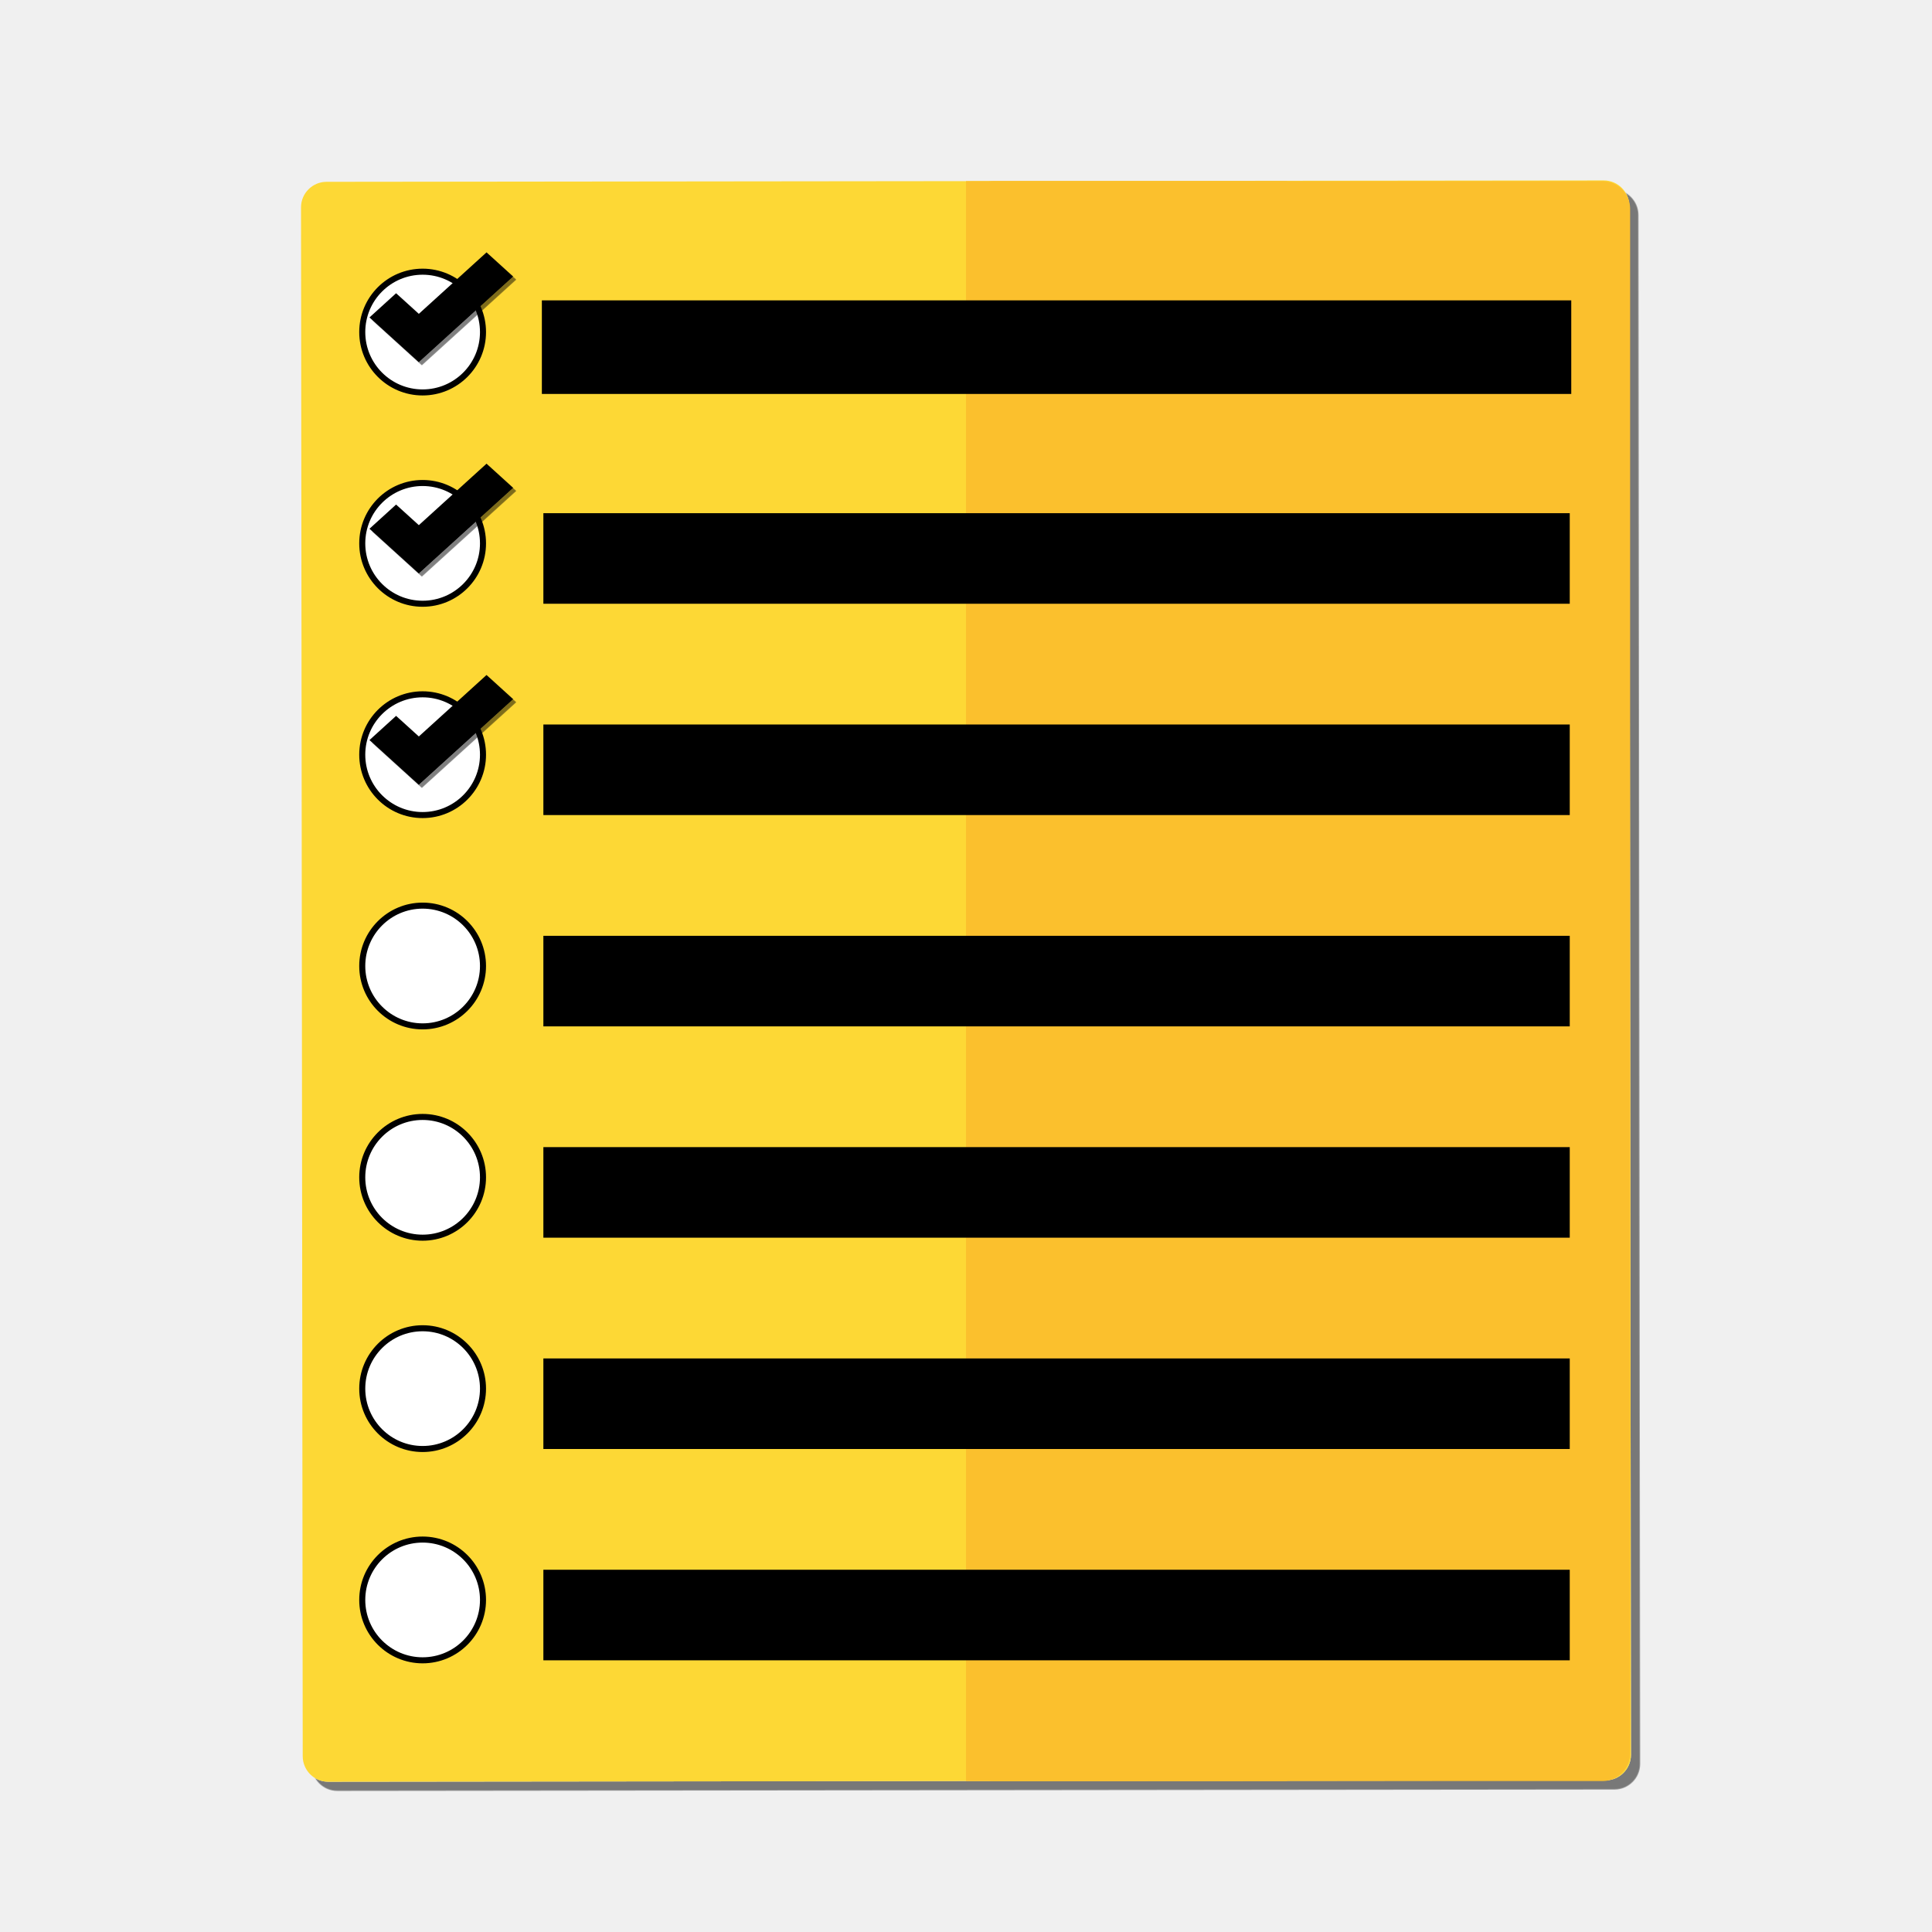
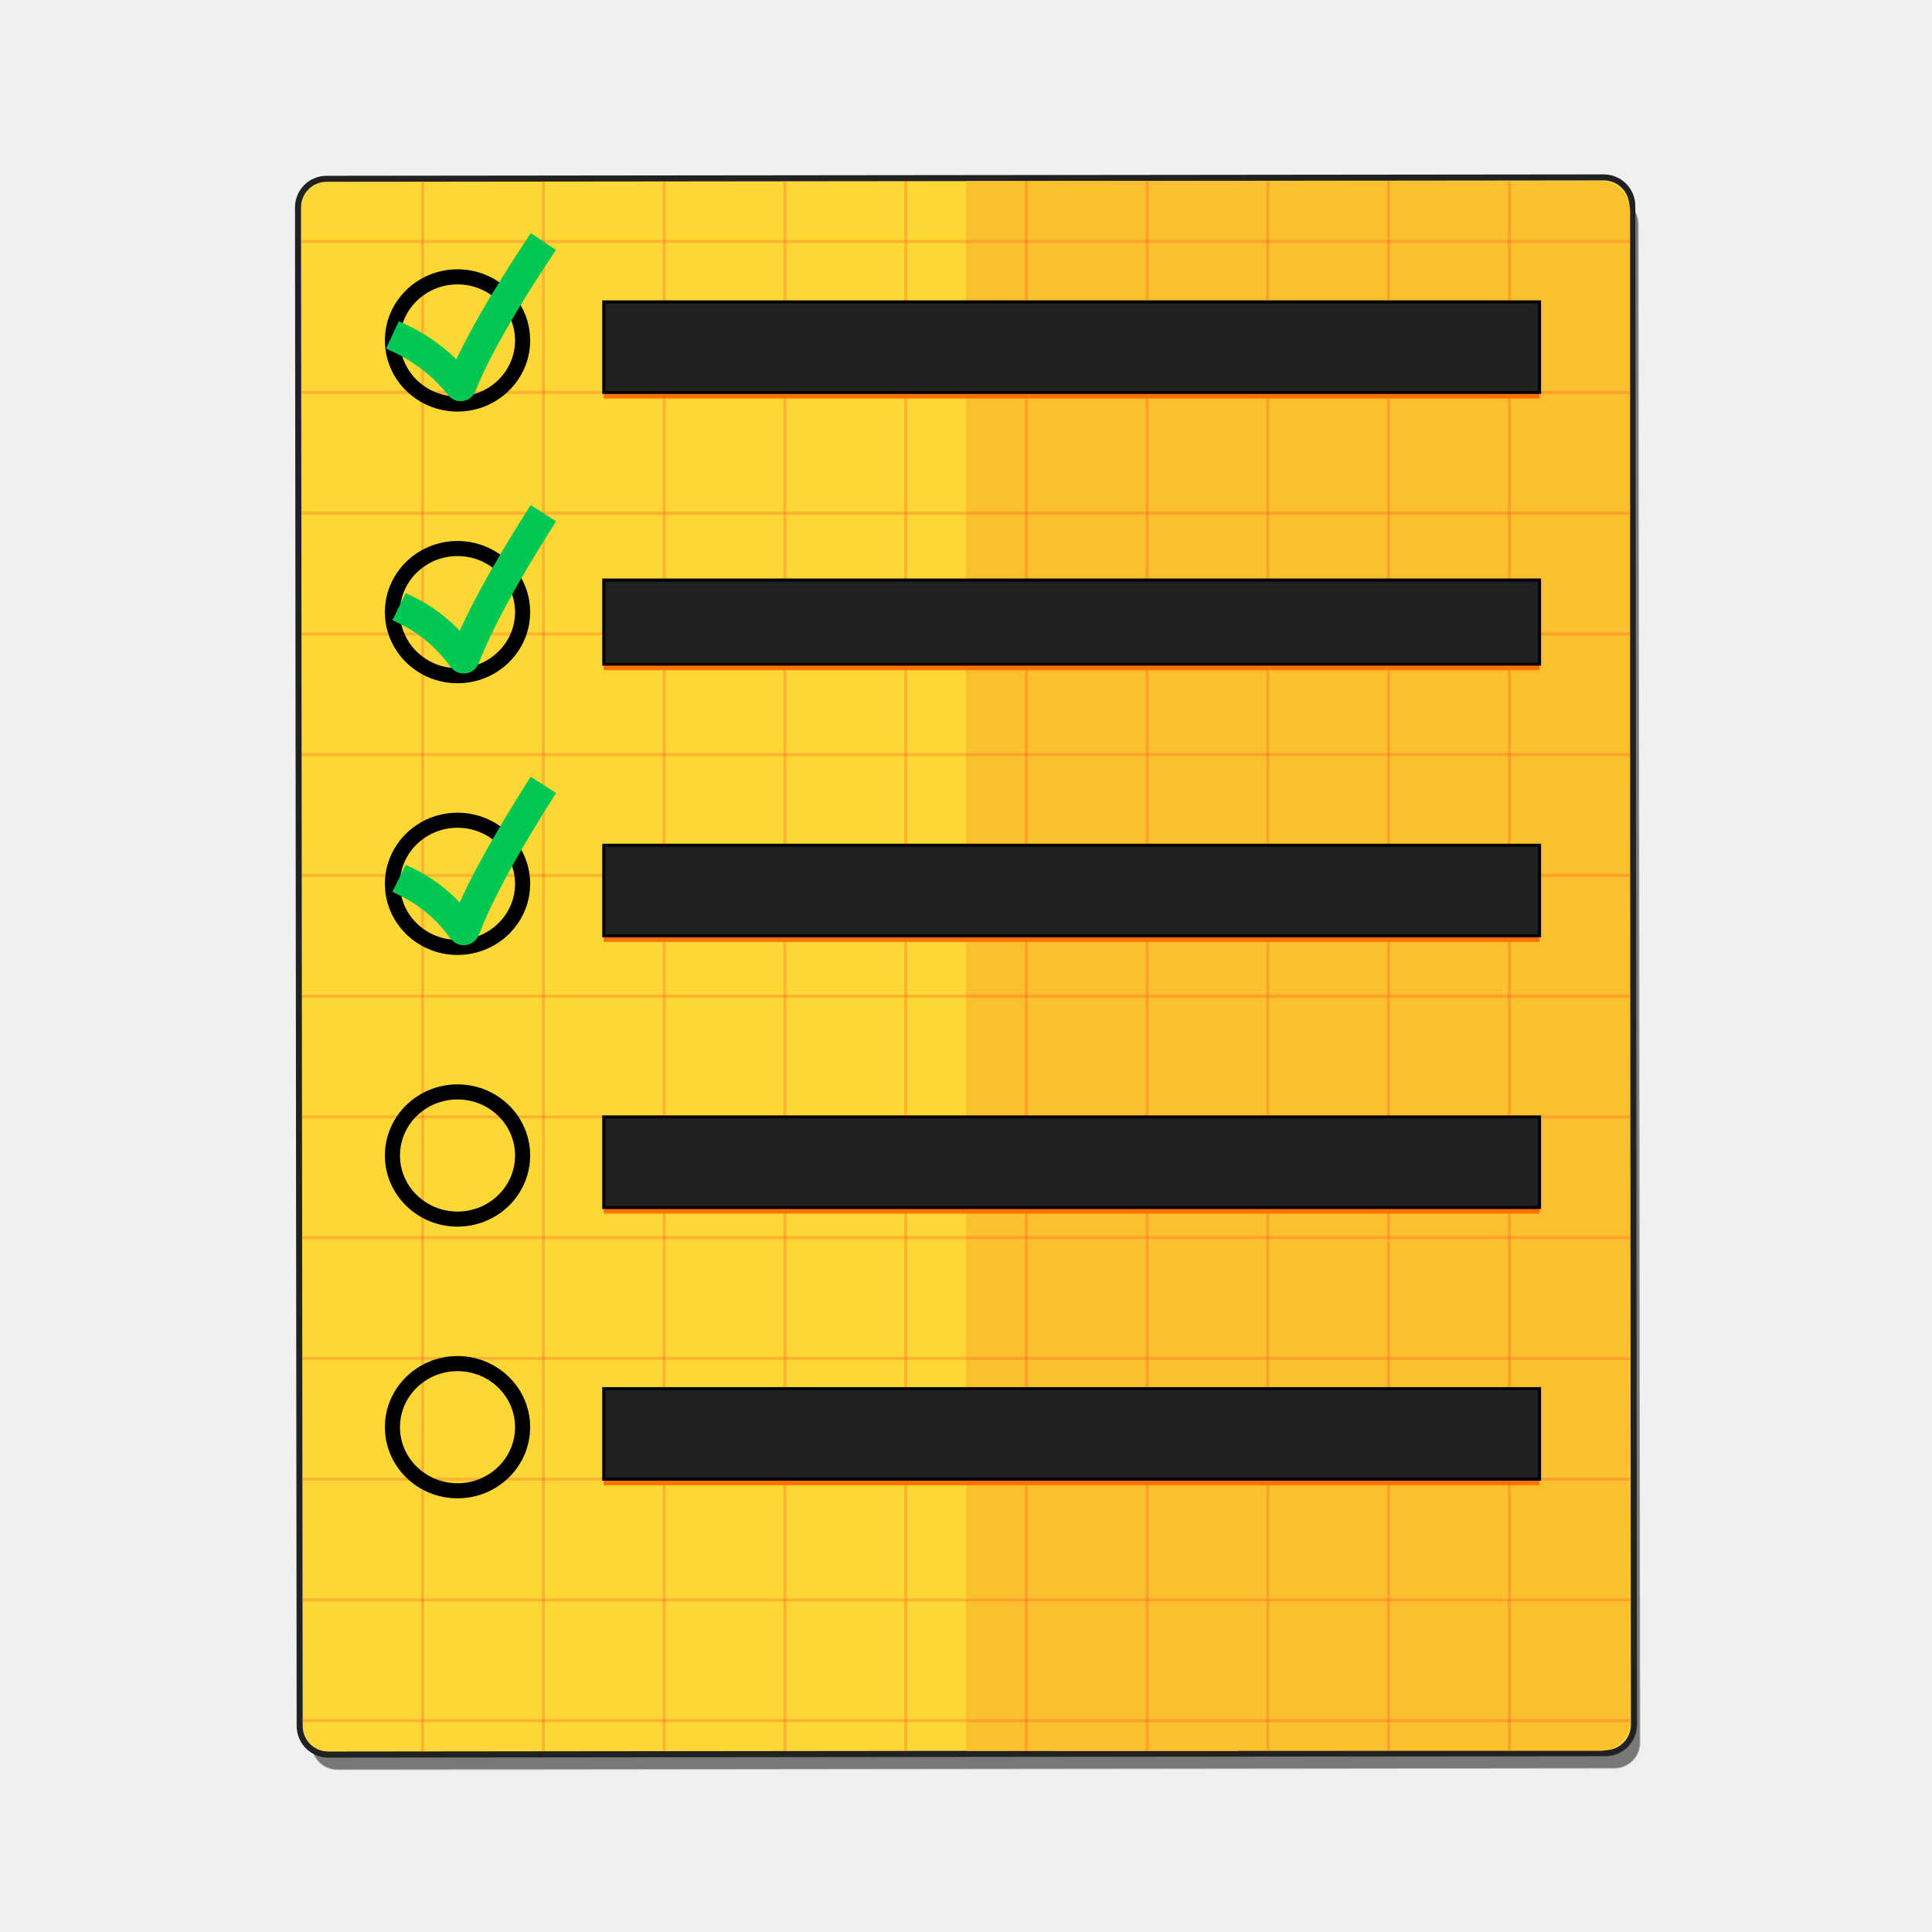
<svg xmlns="http://www.w3.org/2000/svg" xmlns:xlink="http://www.w3.org/1999/xlink" version="1.1" preserveAspectRatio="xMidYMid meet" viewBox="0 0 640 640" width="1024" height="1024">
  <defs>
-     <path d="M531.25 59.77C535.92 59.76 539.71 63.55 539.72 68.22C539.83 172.53 540.17 476.99 540.28 581.3C540.29 585.97 536.5 589.76 531.83 589.77C445.52 589.86 195.06 590.14 108.75 590.23C104.08 590.24 100.29 586.45 100.28 581.78C100.17 477.47 99.83 173.01 99.72 68.7C99.71 64.03 103.5 60.24 108.17 60.23C194.48 60.14 444.94 59.86 531.25 59.77Z" id="d39z52xMlX" />
-     <path d="M530.83 60C535.9 60 540 64.1 540 69.17C540 173.33 540 476.67 540 580.83C540 585.9 535.9 590 530.83 590C488.67 590 371.33 590 329.17 590C324.1 590 320 585.9 320 580.83C320 476.67 320 173.33 320 69.17C320 64.1 324.1 60 329.17 60C371.33 60 488.67 60 530.83 60Z" id="d1BGg8g0z" />
-     <path d="M320 60L426.31 60L426.31 590L320 590L320 60Z" id="cvligjlQ" />
-     <path d="M180 100L520 100L520 130L180 130L180 100Z" id="e1u1Yw6IBU" />
-     <path d="M180 170L520 170L520 200L180 200L180 170Z" id="a26gDUn89Q" />
-     <path d="M180 240L520 240L520 270L180 270L180 240Z" id="fWdzdnNLl" />
-     <path d="M180 310L520 310L520 340L180 340L180 310Z" id="b10DbsCHr0" />
-     <path d="M180 380L520 380L520 410L180 410L180 380Z" id="aqv7VK0jk" />
-     <path d="M180 450L520 450L520 480L180 480L180 450Z" id="aXodG0ktG" />
-     <path d="M180 520L520 520L520 550L180 550L180 520Z" id="icko5iAGE" />
-     <path d="M160 180C160 191.04 151.04 200 140 200C128.96 200 120 191.04 120 180C120 168.96 128.96 160 140 160C151.04 160 160 168.96 160 180Z" id="bs39LrKaU" />
-     <path d="M-16.51 357.14L-16.51 357.14L-16.35 356.94L-16.04 357.3L-16.2 357.5L-16.35 357.33L-16.77 357.84L-16.94 357.64L-16.51 357.14Z" id="b1fvfes8e" />
-     <path d="M147.56 181.99L147.56 181.99L138.74 190L122.39 175.16L131.21 167.14L138.74 173.97L161.17 153.6L170 161.62L147.56 181.99Z" id="b14aIXSaDj" />
-     <path d="M160 110C160 121.04 151.04 130 140 130C128.96 130 120 121.04 120 110C120 98.96 128.96 90 140 90C151.04 90 160 98.96 160 110Z" id="c1wzYsCxb" />
-     <path d="M147.56 111.99L147.56 111.99L138.74 120L122.39 105.16L131.21 97.14L138.74 103.97L161.17 83.6L170 91.62L147.56 111.99Z" id="d5uKzJggXO" />
-     <path d="M160 250C160 261.04 151.04 270 140 270C128.96 270 120 261.04 120 250C120 238.96 128.96 230 140 230C151.04 230 160 238.96 160 250Z" id="aSu04FyH" />
-     <path d="M147.56 251.99L147.56 251.99L138.74 260L122.39 245.16L131.21 237.14L138.74 243.97L161.17 223.6L170 231.62L147.56 251.99Z" id="axM6wVHlN" />
-     <path d="M160 320C160 331.04 151.04 340 140 340C128.96 340 120 331.04 120 320C120 308.96 128.96 300 140 300C151.04 300 160 308.96 160 320Z" id="amNLMHI3" />
-     <path d="M160 390C160 401.04 151.04 410 140 410C128.96 410 120 401.04 120 390C120 378.96 128.96 370 140 370C151.04 370 160 378.96 160 390Z" id="aIdhA8rhv" />
-     <path d="M160 460C160 471.04 151.04 480 140 480C128.96 480 120 471.04 120 460C120 448.96 128.96 440 140 440C151.04 440 160 448.96 160 460Z" id="a2vubTEXZG" />
-     <path d="M160 530C160 541.04 151.04 550 140 550C128.96 550 120 541.04 120 530C120 518.96 128.96 510 140 510C151.04 510 160 518.96 160 530Z" id="bfKlImnFz" />
+     <path d="M531.25 59.77C535.92 59.76 539.71 63.55 539.72 68.22C539.83 170.53 540.16 468.99 540.27 571.3C540.28 575.97 536.49 579.76 531.82 579.77C445.51 579.86 195.05 580.14 108.74 580.23C104.07 580.24 100.28 576.45 100.27 571.78C100.16 469.47 99.83 171.01 99.72 68.7C99.71 64.03 103.5 60.24 108.17 60.23C194.48 60.14 444.94 59.86 531.25 59.77Z" id="aRSY0pl0w" />
+     <mask id="maskdtnlHL7tm" x="95.72" y="55.77" width="448.55" height="528.47" maskUnits="userSpaceOnUse">
+       <rect x="95.72" y="55.77" width="448.55" height="528.47" fill="white" />
+       <use xlink:href="#aRSY0pl0w" opacity="1" fill="black" />
+     </mask>
+     <path d="M530.03 60C535.54 60 540 64.46 540 69.97C540 171.97 540 468.03 540 570.03C540 575.54 535.54 580 530.03 580C492.03 580 387.97 580 349.97 580C344.46 580 340 575.54 340 570.03C340 468.03 340 171.97 340 69.97C340 64.46 344.46 60 349.97 60C387.97 60 492.03 60 530.03 60Z" id="dBOtYk1K8" />
+     <path d="M320 60L410 60L410 580L320 580L320 60Z" id="a5W7H0iC" />
+     <path d="M540 450L100 450" id="a2dsh6mVj0" />
+     <path d="M140 580L140 60" id="l2WGbHL2bG" />
+     <path d="M180 580L180 60" id="j6y8NGMTC" />
+     <path d="M220 580L220 60" id="bYfg75KWv" />
+     <path d="M260 580L260 60" id="c8wEkd3gz" />
+     <path d="M300 580L300 60" id="c18hYfD0ar" />
+     <path d="M340 580L340 60" id="amJKBFDOk" />
+     <path d="M380 580L380 60" id="a1iYDUXVw" />
+     <path d="M420 580L420 60" id="d284Xu3aXX" />
+     <path d="M460 580L460 60" id="gamDFclFK" />
+     <path d="M540 80L100 80" id="cqAwGwUxd" />
+     <path d="M540 130L100 130" id="ai88bB2u8" />
+     <path d="M540 170L100 170" id="fjTiWYNaI" />
+     <path d="M540 210L100 210" id="beffC5b21" />
+     <path d="M540 250L100 250" id="b232ZeJQkd" />
+     <path d="M540 290L100 290" id="afdKNGXvF" />
+     <path d="M540 330L100 330" id="a67CZvjeqx" />
+     <path d="M540 370L100 370" id="b2FslNE5A1" />
+     <path d="M540 410L100 410" id="b1gmaIaFaT" />
+     <path d="M500 580L500 60" id="i4cpWOTsVJ" />
+     <path d="M540 490L100 490" id="c11xuTLffp" />
+     <path d="M540 530L100 530" id="dv4M5B4eu" />
+     <path d="M540 570L100 570" id="bSGAwIx3t" />
+     <path d="M200 100L510 100L510 130L200 130L200 100Z" id="h1mdnkDe3G" />
+     <path d="M173.12 202.77C173.12 214.4 163.46 223.84 151.56 223.84C139.66 223.84 130 214.4 130 202.77C130 191.15 139.66 181.71 151.56 181.71C163.46 181.71 173.12 191.15 173.12 202.77Z" id="amAOnm7EC" />
+     <path d="M173.12 382.77C173.12 394.4 163.46 403.84 151.56 403.84C139.66 403.84 130 394.4 130 382.77C130 371.15 139.66 361.71 151.56 361.71C163.46 361.71 173.12 371.15 173.12 382.77Z" id="b5lJ6w1hUs" />
+     <path d="M173.12 112.77C173.12 124.4 163.46 133.84 151.56 133.84C139.66 133.84 130 124.4 130 112.77C130 101.15 139.66 91.71 151.56 91.71C163.46 91.71 173.12 101.15 173.12 112.77Z" id="goNuC4ObH" />
+     <path d="M180 170C167.06 190.3 158.42 206.19 154.06 217.67C153.82 218.3 153.46 218.28 152.98 217.61C148.31 211.09 142.09 205.82 134.9 202.27C134.54 202.09 133.64 201.65 132.2 200.94" id="a1pTlvM7yW" />
+     <path d="M180 80C166.47 100.3 157.42 116.19 152.87 127.67C152.73 128.01 152.53 128.01 152.26 127.67C147.01 121.1 140.33 115.81 132.72 112.22C132.36 112.05 131.45 111.62 130 110.94" id="c5ertZBjtD" />
+     <path d="M200 370L510 370L510 400L200 400L200 370Z" id="b5XPYYyreB" />
+     <path d="M200 460L510 460L510 490L200 490L200 460Z" id="a1uawFf3Yv" />
+     <path d="M-16.51 357.14L-16.51 357.14L-16.35 356.94L-16.04 357.3L-16.2 357.5L-16.35 357.33L-16.77 357.84L-16.94 357.64L-16.51 357.14Z" id="c3ac3IQiQL" />
+     <path d="M173.12 292.77C173.12 304.4 163.46 313.84 151.56 313.84C139.66 313.84 130 304.4 130 292.77C130 281.15 139.66 271.71 151.56 271.71C163.46 271.71 173.12 281.15 173.12 292.77Z" id="a6s1HREVes" />
+     <path d="M173.12 472.77C173.12 484.4 163.46 493.84 151.56 493.84C139.66 493.84 130 484.4 130 472.77C130 461.15 139.66 451.71 151.56 451.71C163.46 451.71 173.12 461.15 173.12 472.77Z" id="d2AkjAnfjc" />
+     <path d="M180 260C167.06 280.3 158.42 296.19 154.06 307.67C153.82 308.3 153.46 308.28 152.98 307.61C148.31 301.09 142.09 295.82 134.9 292.27C134.54 292.09 133.64 291.65 132.2 290.94" id="b3QpCRn94b" />
+     <path d="M200 192.14L510 192.14L510 220L200 220L200 192.14Z" id="b1dnxZzWF" />
+     <path d="M200 280L510 280L510 310L200 310L200 280Z" id="b6TAVKogW" />
  </defs>
  <g>
    <g>
      <g>
        <g>
-           <filter id="shadow8443424" x="91.72" y="51.77" width="459.56" height="549.47" filterUnits="userSpaceOnUse" primitiveUnits="userSpaceOnUse">
-             <feFlood />
-             <feComposite in2="SourceAlpha" operator="in" />
-             <feGaussianBlur stdDeviation="0" />
-             <feOffset dx="3" dy="3" result="afterOffset" />
+           <filter id="shadow12850790" x="88.72" y="48.77" width="465.55" height="548.47" filterUnits="userSpaceOnUse" primitiveUnits="userSpaceOnUse">
+             <feFlood />
+             <feComposite in2="SourceAlpha" operator="in" />
+             <feGaussianBlur stdDeviation="0" />
+             <feOffset dx="3" dy="6" result="afterOffset" />
            <feFlood flood-color="#000000" flood-opacity="0.5" />
            <feComposite in2="afterOffset" operator="in" />
            <feMorphology operator="dilate" radius="0" />
            <feComposite in2="SourceAlpha" operator="out" />
          </filter>
-           <path d="M531.25 59.77C535.92 59.76 539.71 63.55 539.72 68.22C539.83 172.53 540.17 476.99 540.28 581.3C540.29 585.97 536.5 589.76 531.83 589.77C445.52 589.86 195.06 590.14 108.75 590.23C104.08 590.24 100.29 586.45 100.28 581.78C100.17 477.47 99.83 173.01 99.72 68.7C99.71 64.03 103.5 60.24 108.17 60.23C194.48 60.14 444.94 59.86 531.25 59.77Z" id="a3zfo1pQtl" fill="white" fill-opacity="1" filter="url(#shadow8443424)" />
-         </g>
-         <use xlink:href="#d39z52xMlX" opacity="1" fill="#fdd835" fill-opacity="1" />
-         <g>
-           <use xlink:href="#d39z52xMlX" opacity="1" fill-opacity="0" stroke="#000000" stroke-width="0" stroke-opacity="1" />
-         </g>
-       </g>
-       <g>
-         <use xlink:href="#d1BGg8g0z" opacity="1" fill="#fbc02d" fill-opacity="1" />
-       </g>
-       <g>
-         <use xlink:href="#cvligjlQ" opacity="1" fill="#fbc02d" fill-opacity="1" />
-       </g>
-       <g>
-         <use xlink:href="#e1u1Yw6IBU" opacity="1" fill="#000000" fill-opacity="1" />
-         <g>
-           <use xlink:href="#e1u1Yw6IBU" opacity="1" fill-opacity="0" stroke="#000000" stroke-width="1" stroke-opacity="1" />
-         </g>
-       </g>
-       <g>
-         <use xlink:href="#a26gDUn89Q" opacity="1" fill="#000000" fill-opacity="1" />
-       </g>
-       <g>
-         <use xlink:href="#fWdzdnNLl" opacity="1" fill="#000000" fill-opacity="1" />
-       </g>
-       <g>
-         <use xlink:href="#b10DbsCHr0" opacity="1" fill="#000000" fill-opacity="1" />
-       </g>
-       <g>
-         <use xlink:href="#aqv7VK0jk" opacity="1" fill="#000000" fill-opacity="1" />
-       </g>
-       <g>
-         <use xlink:href="#aXodG0ktG" opacity="1" fill="#000000" fill-opacity="1" />
-       </g>
-       <g>
-         <use xlink:href="#icko5iAGE" opacity="1" fill="#000000" fill-opacity="1" />
-       </g>
-       <g>
-         <use xlink:href="#bs39LrKaU" opacity="1" fill="#ffffff" fill-opacity="1" />
-         <g>
-           <use xlink:href="#bs39LrKaU" opacity="1" fill-opacity="0" stroke="#000000" stroke-width="2" stroke-opacity="1" />
-         </g>
-       </g>
-       <g>
-         <use xlink:href="#b1fvfes8e" opacity="1" fill="#2a3f42" fill-opacity="1" />
-       </g>
-       <g>
-         <g>
-           <filter id="shadow10668662" x="116.39" y="147.6" width="60.61" height="49.4" filterUnits="userSpaceOnUse" primitiveUnits="userSpaceOnUse">
-             <feFlood />
-             <feComposite in2="SourceAlpha" operator="in" />
-             <feGaussianBlur stdDeviation="0" />
-             <feOffset dx="1" dy="1" result="afterOffset" />
-             <feFlood flood-color="#000000" flood-opacity="0.5" />
-             <feComposite in2="afterOffset" operator="in" />
-             <feMorphology operator="dilate" radius="0" />
-             <feComposite in2="SourceAlpha" operator="out" />
-           </filter>
-           <path d="M147.56 181.99L147.56 181.99L138.74 190L122.39 175.16L131.21 167.14L138.74 173.97L161.17 153.6L170 161.62L147.56 181.99Z" id="c2A5aEnQss" fill="white" fill-opacity="1" filter="url(#shadow10668662)" />
-         </g>
-         <use xlink:href="#b14aIXSaDj" opacity="1" fill="#000000" fill-opacity="1" />
-       </g>
-       <g>
-         <use xlink:href="#c1wzYsCxb" opacity="1" fill="#ffffff" fill-opacity="1" />
-         <g>
-           <use xlink:href="#c1wzYsCxb" opacity="1" fill-opacity="0" stroke="#000000" stroke-width="2" stroke-opacity="1" />
-         </g>
-       </g>
-       <g>
-         <g>
-           <filter id="shadow8980299" x="116.39" y="77.6" width="60.61" height="49.4" filterUnits="userSpaceOnUse" primitiveUnits="userSpaceOnUse">
-             <feFlood />
-             <feComposite in2="SourceAlpha" operator="in" />
-             <feGaussianBlur stdDeviation="0" />
-             <feOffset dx="1" dy="1" result="afterOffset" />
-             <feFlood flood-color="#000000" flood-opacity="0.5" />
-             <feComposite in2="afterOffset" operator="in" />
-             <feMorphology operator="dilate" radius="0" />
-             <feComposite in2="SourceAlpha" operator="out" />
-           </filter>
-           <path d="M147.56 111.99L147.56 111.99L138.74 120L122.39 105.16L131.21 97.14L138.74 103.97L161.17 83.6L170 91.62L147.56 111.99Z" id="k1FegEoKhT" fill="white" fill-opacity="1" filter="url(#shadow8980299)" />
-         </g>
-         <use xlink:href="#d5uKzJggXO" opacity="1" fill="#000000" fill-opacity="1" />
-       </g>
-       <g>
-         <use xlink:href="#aSu04FyH" opacity="1" fill="#ffffff" fill-opacity="1" />
-         <g>
-           <use xlink:href="#aSu04FyH" opacity="1" fill-opacity="0" stroke="#000000" stroke-width="2" stroke-opacity="1" />
-         </g>
-       </g>
-       <g>
-         <g>
-           <filter id="shadow6275523" x="116.39" y="217.6" width="60.61" height="49.4" filterUnits="userSpaceOnUse" primitiveUnits="userSpaceOnUse">
-             <feFlood />
-             <feComposite in2="SourceAlpha" operator="in" />
-             <feGaussianBlur stdDeviation="0" />
-             <feOffset dx="1" dy="1" result="afterOffset" />
-             <feFlood flood-color="#000000" flood-opacity="0.5" />
-             <feComposite in2="afterOffset" operator="in" />
-             <feMorphology operator="dilate" radius="0" />
-             <feComposite in2="SourceAlpha" operator="out" />
-           </filter>
-           <path d="M147.56 251.99L147.56 251.99L138.74 260L122.39 245.16L131.21 237.14L138.74 243.97L161.17 223.6L170 231.62L147.56 251.99Z" id="aw2Da6Hft" fill="white" fill-opacity="1" filter="url(#shadow6275523)" />
-         </g>
-         <use xlink:href="#axM6wVHlN" opacity="1" fill="#000000" fill-opacity="1" />
-       </g>
-       <g>
-         <use xlink:href="#amNLMHI3" opacity="1" fill="#ffffff" fill-opacity="1" />
-         <g>
-           <use xlink:href="#amNLMHI3" opacity="1" fill-opacity="0" stroke="#000000" stroke-width="2" stroke-opacity="1" />
-         </g>
-       </g>
-       <g>
-         <use xlink:href="#aIdhA8rhv" opacity="1" fill="#ffffff" fill-opacity="1" />
-         <g>
-           <use xlink:href="#aIdhA8rhv" opacity="1" fill-opacity="0" stroke="#000000" stroke-width="2" stroke-opacity="1" />
-         </g>
-       </g>
-       <g>
-         <use xlink:href="#a2vubTEXZG" opacity="1" fill="#ffffff" fill-opacity="1" />
-         <g>
-           <use xlink:href="#a2vubTEXZG" opacity="1" fill-opacity="0" stroke="#000000" stroke-width="2" stroke-opacity="1" />
-         </g>
-       </g>
-       <g>
-         <use xlink:href="#bfKlImnFz" opacity="1" fill="#ffffff" fill-opacity="1" />
-         <g>
-           <use xlink:href="#bfKlImnFz" opacity="1" fill-opacity="0" stroke="#000000" stroke-width="2" stroke-opacity="1" />
+           <path d="M531.25 59.77C535.92 59.76 539.71 63.55 539.72 68.22C539.83 170.53 540.16 468.99 540.27 571.3C540.28 575.97 536.49 579.76 531.82 579.77C445.51 579.86 195.05 580.14 108.74 580.23C104.07 580.24 100.28 576.45 100.27 571.78C100.16 469.47 99.83 171.01 99.72 68.7C99.71 64.03 103.5 60.24 108.17 60.23C194.48 60.14 444.94 59.86 531.25 59.77Z" id="c1pSN3U3l7" fill="white" fill-opacity="1" filter="url(#shadow12850790)" />
+         </g>
+         <use xlink:href="#aRSY0pl0w" opacity="1" fill="#fdd835" fill-opacity="1" />
+         <g mask="url(#maskdtnlHL7tm)">
+           <use xlink:href="#aRSY0pl0w" opacity="1" fill-opacity="0" stroke="#212121" stroke-width="4" stroke-opacity="1" />
+         </g>
+       </g>
+       <g>
+         <use xlink:href="#dBOtYk1K8" opacity="1" fill="#fbc02d" fill-opacity="1" />
+       </g>
+       <g>
+         <use xlink:href="#a5W7H0iC" opacity="1" fill="#fbc02d" fill-opacity="1" />
+       </g>
+       <g>
+         <g>
+           <use xlink:href="#a2dsh6mVj0" opacity="1" fill-opacity="0" stroke="#ff5722" stroke-width="1" stroke-opacity="0.3" />
+         </g>
+       </g>
+       <g>
+         <g>
+           <use xlink:href="#l2WGbHL2bG" opacity="1" fill-opacity="0" stroke="#ff5722" stroke-width="1" stroke-opacity="0.3" />
+         </g>
+       </g>
+       <g>
+         <g>
+           <use xlink:href="#j6y8NGMTC" opacity="1" fill-opacity="0" stroke="#ff5722" stroke-width="1" stroke-opacity="0.3" />
+         </g>
+       </g>
+       <g>
+         <g>
+           <use xlink:href="#bYfg75KWv" opacity="1" fill-opacity="0" stroke="#ff5722" stroke-width="1" stroke-opacity="0.3" />
+         </g>
+       </g>
+       <g>
+         <g>
+           <use xlink:href="#c8wEkd3gz" opacity="1" fill-opacity="0" stroke="#ff5722" stroke-width="1" stroke-opacity="0.3" />
+         </g>
+       </g>
+       <g>
+         <g>
+           <use xlink:href="#c18hYfD0ar" opacity="1" fill-opacity="0" stroke="#ff5722" stroke-width="1" stroke-opacity="0.3" />
+         </g>
+       </g>
+       <g>
+         <g>
+           <use xlink:href="#amJKBFDOk" opacity="1" fill-opacity="0" stroke="#ff5722" stroke-width="1" stroke-opacity="0.3" />
+         </g>
+       </g>
+       <g>
+         <g>
+           <use xlink:href="#a1iYDUXVw" opacity="1" fill-opacity="0" stroke="#ff5722" stroke-width="1" stroke-opacity="0.3" />
+         </g>
+       </g>
+       <g>
+         <g>
+           <use xlink:href="#d284Xu3aXX" opacity="1" fill-opacity="0" stroke="#ff5722" stroke-width="1" stroke-opacity="0.3" />
+         </g>
+       </g>
+       <g>
+         <g>
+           <use xlink:href="#gamDFclFK" opacity="1" fill-opacity="0" stroke="#ff5722" stroke-width="1" stroke-opacity="0.3" />
+         </g>
+       </g>
+       <g>
+         <g>
+           <use xlink:href="#cqAwGwUxd" opacity="1" fill-opacity="0" stroke="#ff5722" stroke-width="1" stroke-opacity="0.3" />
+         </g>
+       </g>
+       <g>
+         <g>
+           <use xlink:href="#ai88bB2u8" opacity="1" fill-opacity="0" stroke="#ff5722" stroke-width="1" stroke-opacity="0.3" />
+         </g>
+       </g>
+       <g>
+         <g>
+           <use xlink:href="#fjTiWYNaI" opacity="1" fill-opacity="0" stroke="#ff5722" stroke-width="1" stroke-opacity="0.3" />
+         </g>
+       </g>
+       <g>
+         <g>
+           <use xlink:href="#beffC5b21" opacity="1" fill-opacity="0" stroke="#ff5722" stroke-width="1" stroke-opacity="0.3" />
+         </g>
+       </g>
+       <g>
+         <g>
+           <use xlink:href="#b232ZeJQkd" opacity="1" fill-opacity="0" stroke="#ff5722" stroke-width="1" stroke-opacity="0.3" />
+         </g>
+       </g>
+       <g>
+         <g>
+           <use xlink:href="#afdKNGXvF" opacity="1" fill-opacity="0" stroke="#ff5722" stroke-width="1" stroke-opacity="0.3" />
+         </g>
+       </g>
+       <g>
+         <g>
+           <use xlink:href="#a67CZvjeqx" opacity="1" fill-opacity="0" stroke="#ff5722" stroke-width="1" stroke-opacity="0.3" />
+         </g>
+       </g>
+       <g>
+         <g>
+           <use xlink:href="#b2FslNE5A1" opacity="1" fill-opacity="0" stroke="#ff5722" stroke-width="1" stroke-opacity="0.3" />
+         </g>
+       </g>
+       <g>
+         <g>
+           <use xlink:href="#b1gmaIaFaT" opacity="1" fill-opacity="0" stroke="#ff5722" stroke-width="1" stroke-opacity="0.3" />
+         </g>
+       </g>
+       <g>
+         <g>
+           <use xlink:href="#i4cpWOTsVJ" opacity="1" fill-opacity="0" stroke="#ff5722" stroke-width="1" stroke-opacity="0.3" />
+         </g>
+       </g>
+       <g>
+         <g>
+           <use xlink:href="#c11xuTLffp" opacity="1" fill-opacity="0" stroke="#ff5722" stroke-width="1" stroke-opacity="0.3" />
+         </g>
+       </g>
+       <g>
+         <g>
+           <use xlink:href="#dv4M5B4eu" opacity="1" fill-opacity="0" stroke="#ff5722" stroke-width="1" stroke-opacity="0.3" />
+         </g>
+       </g>
+       <g>
+         <g>
+           <use xlink:href="#bSGAwIx3t" opacity="1" fill-opacity="0" stroke="#ff5722" stroke-width="1" stroke-opacity="0.3" />
+         </g>
+       </g>
+       <g>
+         <g>
+           <filter id="shadow14713249" x="193" y="93" width="324" height="46" filterUnits="userSpaceOnUse" primitiveUnits="userSpaceOnUse">
+             <feFlood />
+             <feComposite in2="SourceAlpha" operator="in" />
+             <feGaussianBlur stdDeviation="0" />
+             <feOffset dx="0" dy="2" result="afterOffset" />
+             <feFlood flood-color="#ff6f00" flood-opacity="1" />
+             <feComposite in2="afterOffset" operator="in" />
+             <feMorphology operator="dilate" radius="0" />
+             <feComposite in2="SourceAlpha" operator="out" />
+           </filter>
+           <path d="M200 100L510 100L510 130L200 130L200 100Z" id="b1iJP4sR0" fill="white" fill-opacity="1" filter="url(#shadow14713249)" />
+         </g>
+         <use xlink:href="#h1mdnkDe3G" opacity="1" fill="#212121" fill-opacity="1" />
+         <g>
+           <use xlink:href="#h1mdnkDe3G" opacity="1" fill-opacity="0" stroke="#000000" stroke-width="1" stroke-opacity="1" />
+         </g>
+       </g>
+       <g>
+         <use xlink:href="#amAOnm7EC" opacity="1" fill="#bd152f" fill-opacity="0" />
+         <g>
+           <use xlink:href="#amAOnm7EC" opacity="1" fill-opacity="0" stroke="#000000" stroke-width="5" stroke-opacity="1" />
+         </g>
+       </g>
+       <g>
+         <use xlink:href="#b5lJ6w1hUs" opacity="1" fill="#bd152f" fill-opacity="0" />
+         <g>
+           <use xlink:href="#b5lJ6w1hUs" opacity="1" fill-opacity="0" stroke="#000000" stroke-width="5" stroke-opacity="1" />
+         </g>
+       </g>
+       <g>
+         <use xlink:href="#goNuC4ObH" opacity="1" fill="#bd152f" fill-opacity="0" />
+         <g>
+           <use xlink:href="#goNuC4ObH" opacity="1" fill-opacity="0" stroke="#000000" stroke-width="5" stroke-opacity="1" />
+         </g>
+       </g>
+       <g>
+         <g>
+           <use xlink:href="#a1pTlvM7yW" opacity="1" fill-opacity="0" stroke="#00c853" stroke-width="10" stroke-opacity="1" />
+         </g>
+       </g>
+       <g>
+         <g>
+           <use xlink:href="#c5ertZBjtD" opacity="1" fill-opacity="0" stroke="#00c853" stroke-width="10" stroke-opacity="1" />
+         </g>
+       </g>
+       <g>
+         <g>
+           <filter id="shadow7732055" x="193" y="363" width="324" height="46" filterUnits="userSpaceOnUse" primitiveUnits="userSpaceOnUse">
+             <feFlood />
+             <feComposite in2="SourceAlpha" operator="in" />
+             <feGaussianBlur stdDeviation="0" />
+             <feOffset dx="0" dy="2" result="afterOffset" />
+             <feFlood flood-color="#ff6f00" flood-opacity="1" />
+             <feComposite in2="afterOffset" operator="in" />
+             <feMorphology operator="dilate" radius="0" />
+             <feComposite in2="SourceAlpha" operator="out" />
+           </filter>
+           <path d="M200 370L510 370L510 400L200 400L200 370Z" id="e2WUSccyWi" fill="white" fill-opacity="1" filter="url(#shadow7732055)" />
+         </g>
+         <use xlink:href="#b5XPYYyreB" opacity="1" fill="#212121" fill-opacity="1" />
+         <g>
+           <use xlink:href="#b5XPYYyreB" opacity="1" fill-opacity="0" stroke="#000000" stroke-width="1" stroke-opacity="1" />
+         </g>
+       </g>
+       <g>
+         <g>
+           <filter id="shadow7382969" x="193" y="453" width="324" height="46" filterUnits="userSpaceOnUse" primitiveUnits="userSpaceOnUse">
+             <feFlood />
+             <feComposite in2="SourceAlpha" operator="in" />
+             <feGaussianBlur stdDeviation="0" />
+             <feOffset dx="0" dy="2" result="afterOffset" />
+             <feFlood flood-color="#ff6f00" flood-opacity="1" />
+             <feComposite in2="afterOffset" operator="in" />
+             <feMorphology operator="dilate" radius="0" />
+             <feComposite in2="SourceAlpha" operator="out" />
+           </filter>
+           <path d="M200 460L510 460L510 490L200 490L200 460Z" id="m2FCdvBs2y" fill="white" fill-opacity="1" filter="url(#shadow7382969)" />
+         </g>
+         <use xlink:href="#a1uawFf3Yv" opacity="1" fill="#212121" fill-opacity="1" />
+         <g>
+           <use xlink:href="#a1uawFf3Yv" opacity="1" fill-opacity="0" stroke="#000000" stroke-width="1" stroke-opacity="1" />
+         </g>
+       </g>
+       <g>
+         <use xlink:href="#c3ac3IQiQL" opacity="1" fill="#2a3f42" fill-opacity="1" />
+       </g>
+       <g>
+         <use xlink:href="#a6s1HREVes" opacity="1" fill="#bd152f" fill-opacity="0" />
+         <g>
+           <use xlink:href="#a6s1HREVes" opacity="1" fill-opacity="0" stroke="#000000" stroke-width="5" stroke-opacity="1" />
+         </g>
+       </g>
+       <g>
+         <use xlink:href="#d2AkjAnfjc" opacity="1" fill="#bd152f" fill-opacity="0" />
+         <g>
+           <use xlink:href="#d2AkjAnfjc" opacity="1" fill-opacity="0" stroke="#000000" stroke-width="5" stroke-opacity="1" />
+         </g>
+       </g>
+       <g>
+         <g>
+           <use xlink:href="#b3QpCRn94b" opacity="1" fill-opacity="0" stroke="#00c853" stroke-width="10" stroke-opacity="1" />
+         </g>
+       </g>
+       <g>
+         <g>
+           <filter id="shadow8273012" x="193" y="185.14" width="324" height="43.86" filterUnits="userSpaceOnUse" primitiveUnits="userSpaceOnUse">
+             <feFlood />
+             <feComposite in2="SourceAlpha" operator="in" />
+             <feGaussianBlur stdDeviation="0" />
+             <feOffset dx="0" dy="2" result="afterOffset" />
+             <feFlood flood-color="#ff6f00" flood-opacity="1" />
+             <feComposite in2="afterOffset" operator="in" />
+             <feMorphology operator="dilate" radius="0" />
+             <feComposite in2="SourceAlpha" operator="out" />
+           </filter>
+           <path d="M200 192.14L510 192.14L510 220L200 220L200 192.14Z" id="cS7hN7Eg" fill="white" fill-opacity="1" filter="url(#shadow8273012)" />
+         </g>
+         <use xlink:href="#b1dnxZzWF" opacity="1" fill="#212121" fill-opacity="1" />
+         <g>
+           <use xlink:href="#b1dnxZzWF" opacity="1" fill-opacity="0" stroke="#000000" stroke-width="1" stroke-opacity="1" />
+         </g>
+       </g>
+       <g>
+         <g>
+           <filter id="shadow9338530" x="193" y="273" width="324" height="46" filterUnits="userSpaceOnUse" primitiveUnits="userSpaceOnUse">
+             <feFlood />
+             <feComposite in2="SourceAlpha" operator="in" />
+             <feGaussianBlur stdDeviation="0" />
+             <feOffset dx="0" dy="2" result="afterOffset" />
+             <feFlood flood-color="#ff6f00" flood-opacity="1" />
+             <feComposite in2="afterOffset" operator="in" />
+             <feMorphology operator="dilate" radius="0" />
+             <feComposite in2="SourceAlpha" operator="out" />
+           </filter>
+           <path d="M200 280L510 280L510 310L200 310L200 280Z" id="b1tiYROnd" fill="white" fill-opacity="1" filter="url(#shadow9338530)" />
+         </g>
+         <use xlink:href="#b6TAVKogW" opacity="1" fill="#212121" fill-opacity="1" />
+         <g>
+           <use xlink:href="#b6TAVKogW" opacity="1" fill-opacity="0" stroke="#000000" stroke-width="1" stroke-opacity="1" />
        </g>
      </g>
    </g>
  </g>
</svg>
